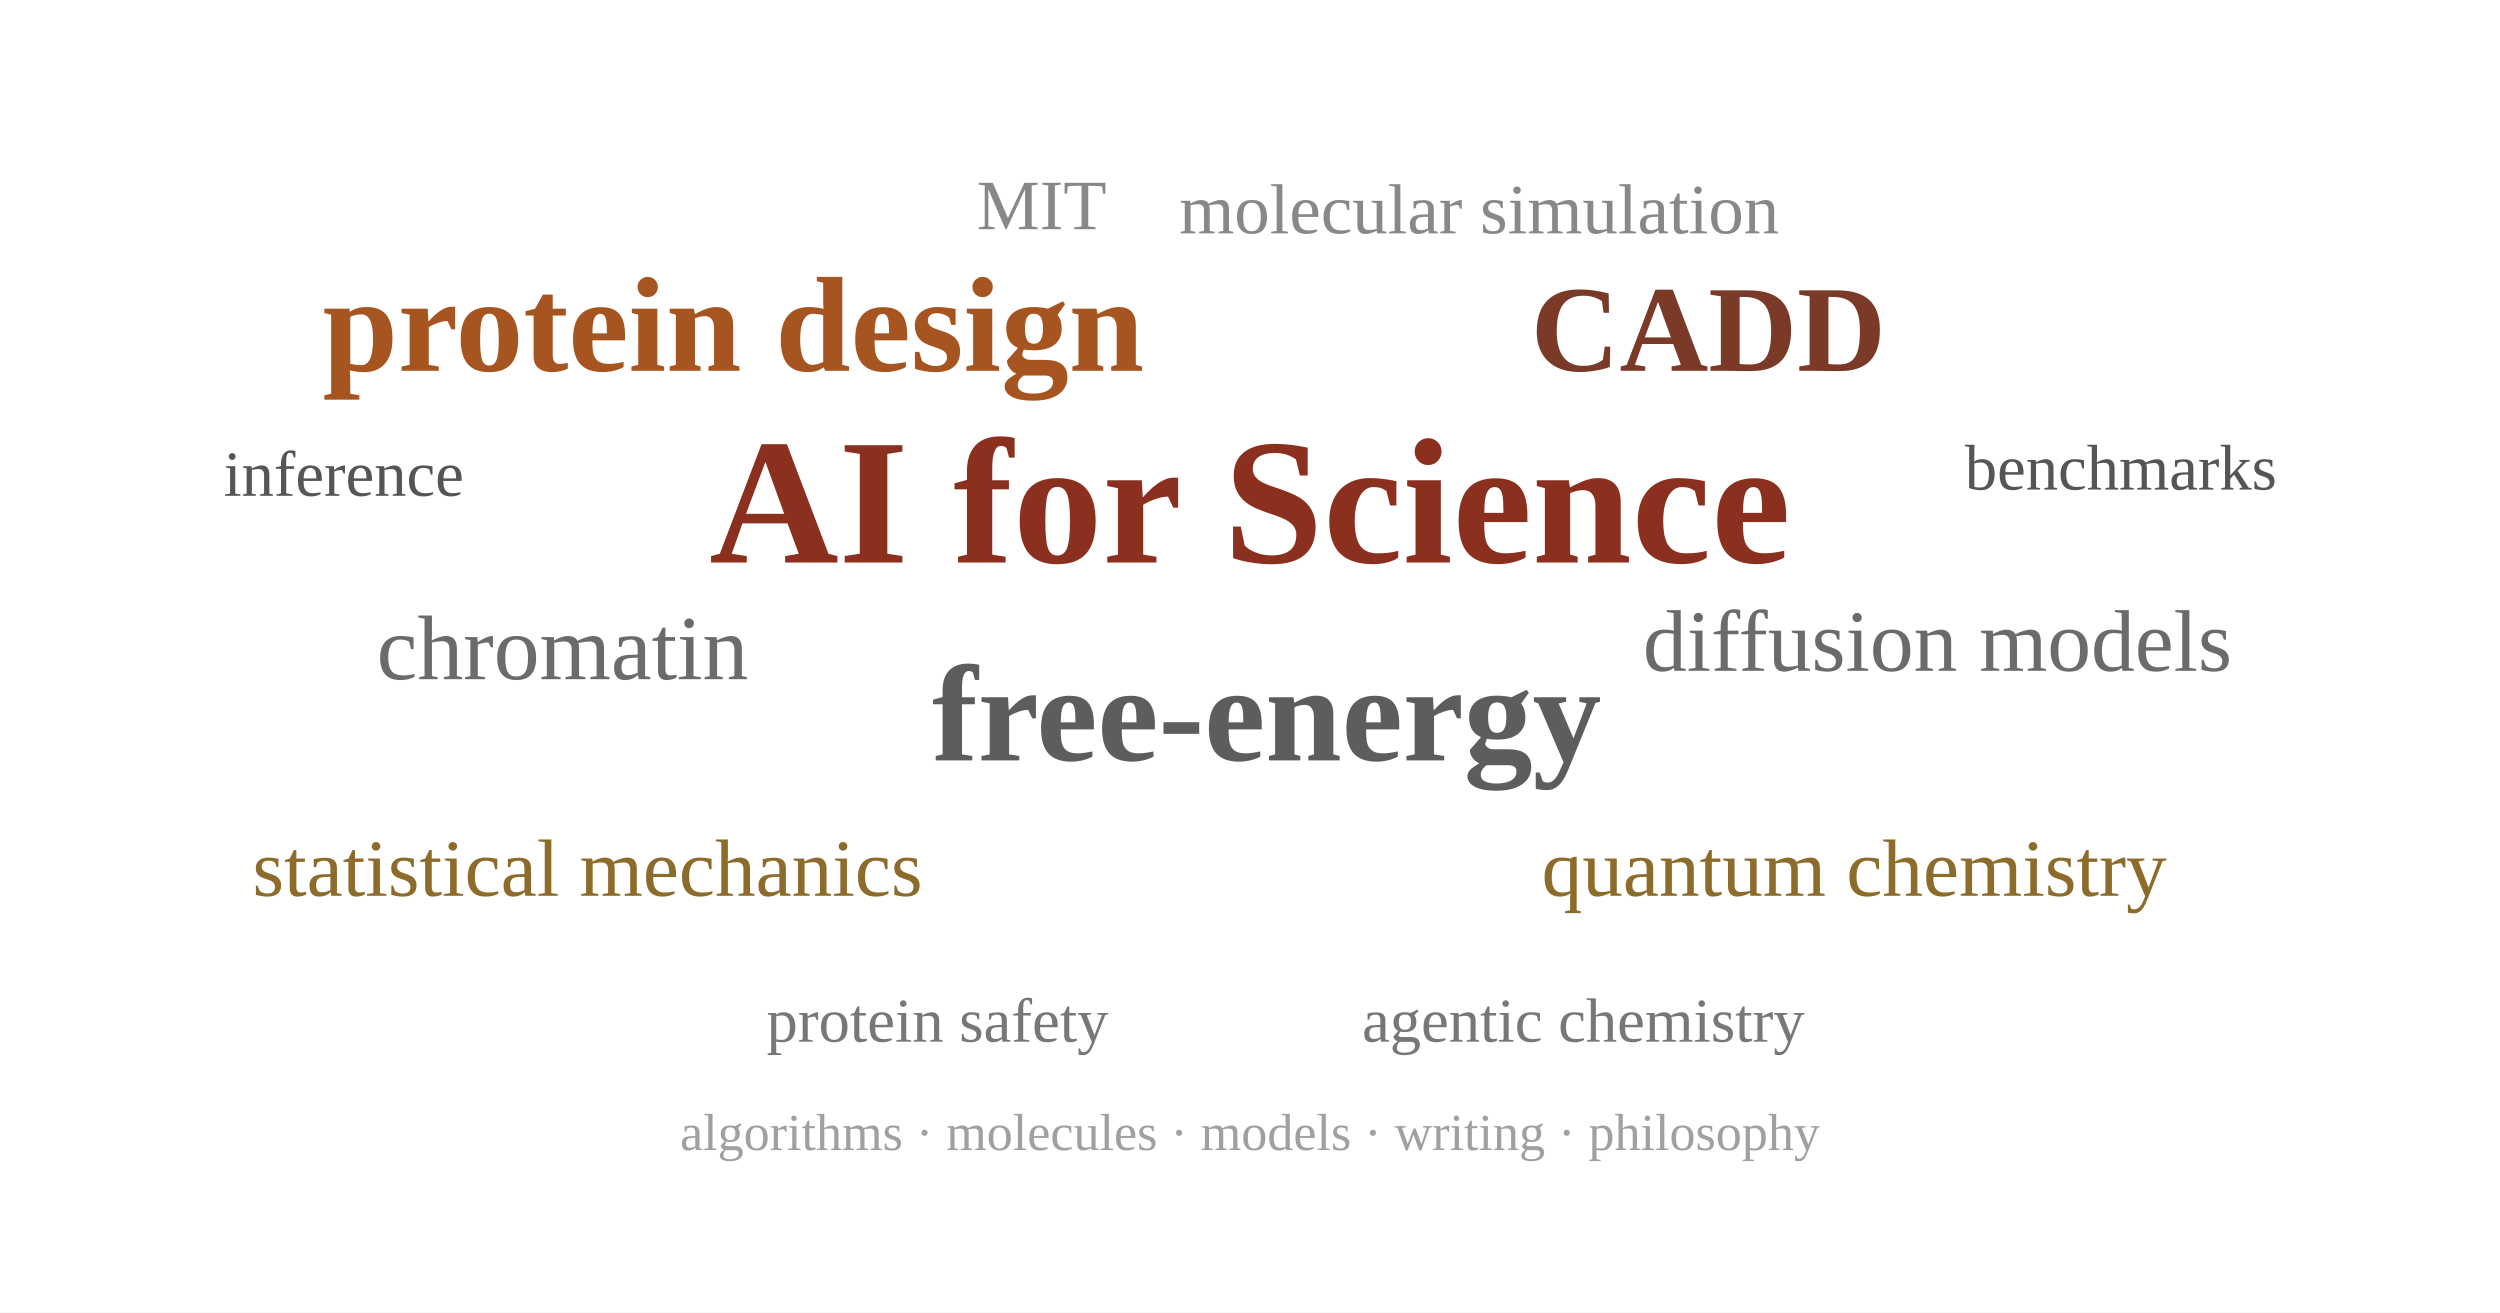
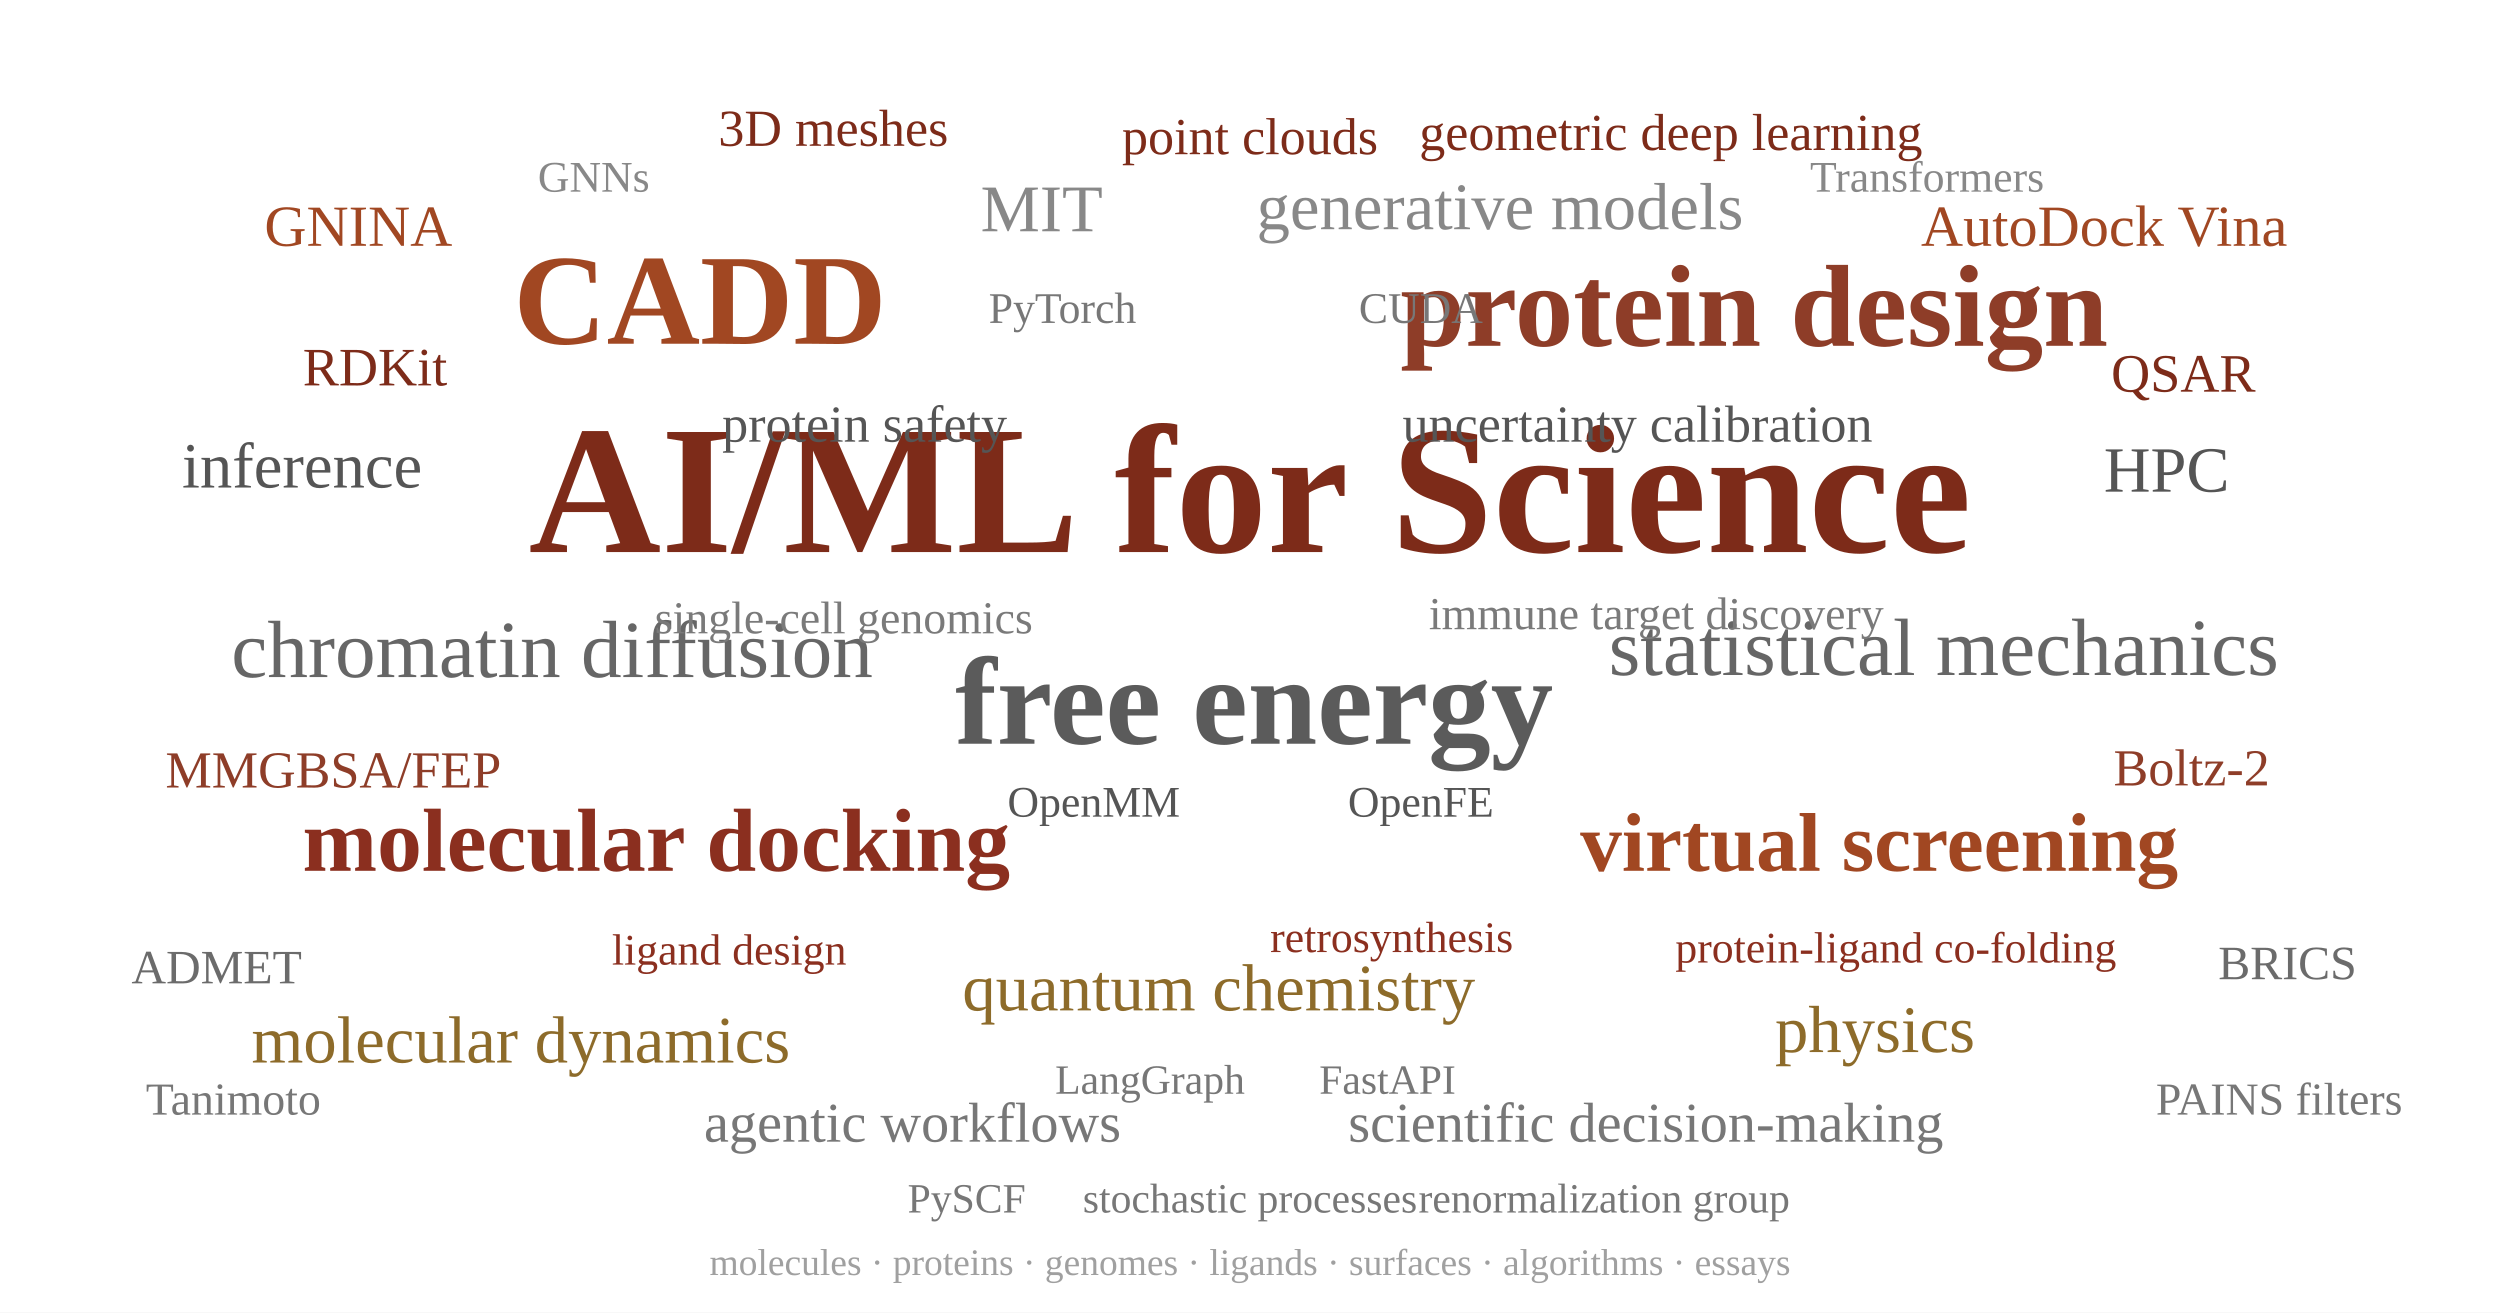
<svg xmlns="http://www.w3.org/2000/svg" viewBox="0 0 1200 630" role="img" aria-labelledby="title desc">
  <rect width="1200" height="630" fill="#ffffff" />
  <g font-family="Georgia, 'Times New Roman', Times, serif" text-anchor="middle">
-     <text x="600" y="270" font-size="86" font-weight="700" fill="#8b2f1f">AI for Science</text>
-     <text x="352" y="178" font-size="65" font-weight="700" fill="#a65420">protein design</text>
-     <text x="820" y="178" font-size="59" font-weight="700" fill="#7a3a27">CADD</text>
-     <text x="608" y="365" font-size="66" font-weight="700" fill="#5d5d5d">free-energy</text>
-     <text x="270" y="326" font-size="44" fill="#6b6b6b">chromatin</text>
-     <text x="930" y="322" font-size="42" fill="#6b6b6b">diffusion models</text>
-     <text x="282" y="430" font-size="39" fill="#8d6b2a">statistical mechanics</text>
-     <text x="890" y="430" font-size="39" fill="#8d6b2a">quantum chemistry</text>
-     <text x="165" y="238" font-size="31" fill="#555555">inference</text>
-     <text x="1018" y="235" font-size="31" fill="#555555">benchmarks</text>
-     <text x="500" y="110" font-size="34" fill="#888888">MIT</text>
-     <text x="710" y="112" font-size="34" fill="#888888">molecular simulation</text>
-     <text x="450" y="500" font-size="30" fill="#777777">protein safety</text>
-     <text x="760" y="500" font-size="30" fill="#777777">agentic chemistry</text>
-     <text x="600" y="552" font-size="25" fill="#a0a0a0">algorithms · molecules · models · writing · philosophy</text>
+     <text x="600" y="265" font-size="88" font-weight="700" fill="#7d2b19">AI/ML for Science</text>
+     <text x="336" y="165" font-size="62" font-weight="700" fill="#a14722">CADD</text>
+     <text x="842" y="166" font-size="56" font-weight="700" fill="#8e3d28">protein design</text>
+     <text x="602" y="357" font-size="60" font-weight="700" fill="#5b5b5b">free energy</text>
+     <text x="315" y="418" font-size="43" font-weight="700" fill="#8b2f1f">molecular docking</text>
+     <text x="902" y="418" font-size="40" font-weight="700" fill="#a14722">virtual screening</text>
+     <text x="265" y="325" font-size="39" fill="#666666">chromatin diffusion</text>
+     <text x="933" y="324" font-size="39" fill="#666666">statistical mechanics</text>
+     <text x="250" y="510" font-size="32" fill="#8d6b2a">molecular dynamics</text>
+     <text x="585" y="485" font-size="32" fill="#8d6b2a">quantum chemistry</text>
+     <text x="900" y="505" font-size="32" fill="#8d6b2a">physics</text>
+     <text x="145" y="234" font-size="31" fill="#555555">inference</text>
+     <text x="1040" y="236" font-size="31" fill="#555555">HPC</text>
+     <text x="500" y="111" font-size="32" fill="#888888">MIT</text>
+     <text x="720" y="110" font-size="32" fill="#888888">generative models</text>
+     <text x="438" y="548" font-size="27" fill="#777777">agentic workflows</text>
+     <text x="790" y="548" font-size="27" fill="#777777">scientific decision-making</text>
+     <text x="172" y="118" font-size="28" fill="#a14722">GNINA</text>
+     <text x="1010" y="118" font-size="28" fill="#a14722">AutoDock Vina</text>
+     <text x="180" y="185" font-size="26" fill="#7d2b19">RDKit</text>
+     <text x="1048" y="188" font-size="26" fill="#7d2b19">QSAR</text>
+     <text x="160" y="378" font-size="25" fill="#8e3d28">MMGBSA/FEP</text>
+     <text x="1052" y="377" font-size="25" fill="#8e3d28">Boltz-2</text>
+     <text x="104" y="472" font-size="23" fill="#6b6b6b">ADMET</text>
+     <text x="1098" y="470" font-size="23" fill="#6b6b6b">BRICS</text>
+     <text x="112" y="535" font-size="22" fill="#777777">Tanimoto</text>
+     <text x="1094" y="535" font-size="22" fill="#777777">PAINS filters</text>
+     <text x="400" y="70" font-size="25" fill="#7d2b19">3D meshes</text>
+     <text x="600" y="74" font-size="25" fill="#7d2b19">point clouds</text>
+     <text x="802" y="72" font-size="25" fill="#7d2b19">geometric deep learning</text>
+     <text x="285" y="92" font-size="21" fill="#888888">GNNs</text>
+     <text x="925" y="92" font-size="21" fill="#888888">Transformers</text>
+     <text x="415" y="212" font-size="25" fill="#555555">protein safety</text>
+     <text x="786" y="212" font-size="25" fill="#555555">uncertainty calibration</text>
+     <text x="405" y="304" font-size="22" fill="#7a7a7a">single-cell genomics</text>
+     <text x="795" y="302" font-size="22" fill="#7a7a7a">immune target discovery</text>
+     <text x="350" y="463" font-size="21" fill="#8b2f1f">ligand design</text>
+     <text x="668" y="457" font-size="21" fill="#8b2f1f">retrosynthesis</text>
+     <text x="910" y="462" font-size="21" fill="#8b2f1f">protein-ligand co-folding</text>
+     <text x="525" y="392" font-size="21" fill="#555555">OpenMM</text>
+     <text x="682" y="392" font-size="21" fill="#555555">OpenFE</text>
+     <text x="510" y="155" font-size="21" fill="#777777">PyTorch</text>
+     <text x="682" y="155" font-size="21" fill="#777777">CUDA</text>
+     <text x="552" y="525" font-size="20" fill="#777777">LangGraph</text>
+     <text x="666" y="525" font-size="20" fill="#777777">FastAPI</text>
+     <text x="464" y="582" font-size="20" fill="#777777">PySCF</text>
+     <text x="600" y="582" font-size="20" fill="#777777">stochastic processes</text>
+     <text x="770" y="582" font-size="20" fill="#777777">renormalization group</text>
+     <text x="600" y="612" font-size="18" fill="#a0a0a0">molecules · proteins · genomes · ligands · surfaces · algorithms · essays</text>
  </g>
</svg>
